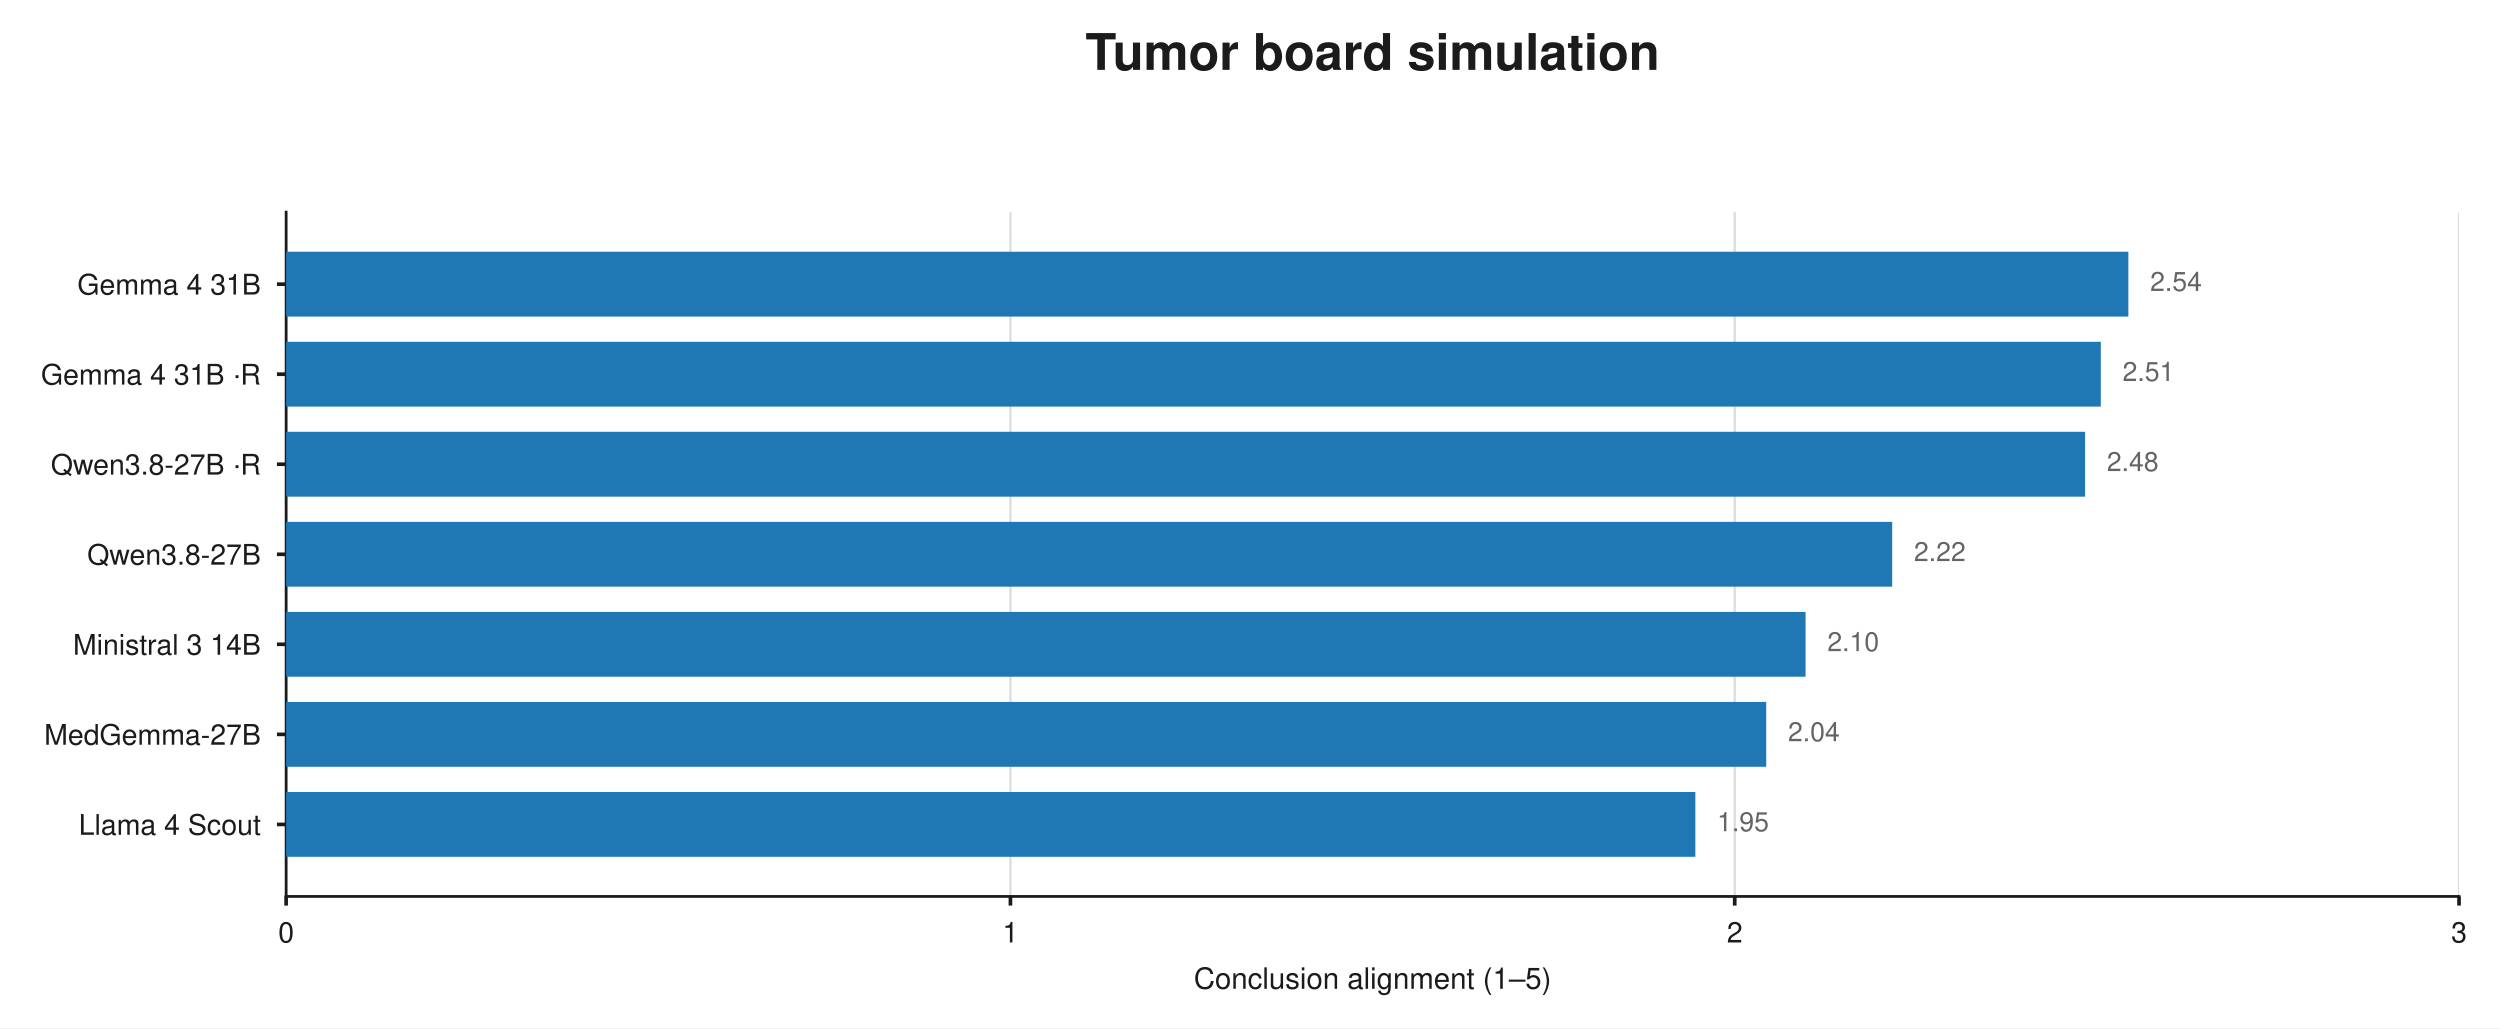
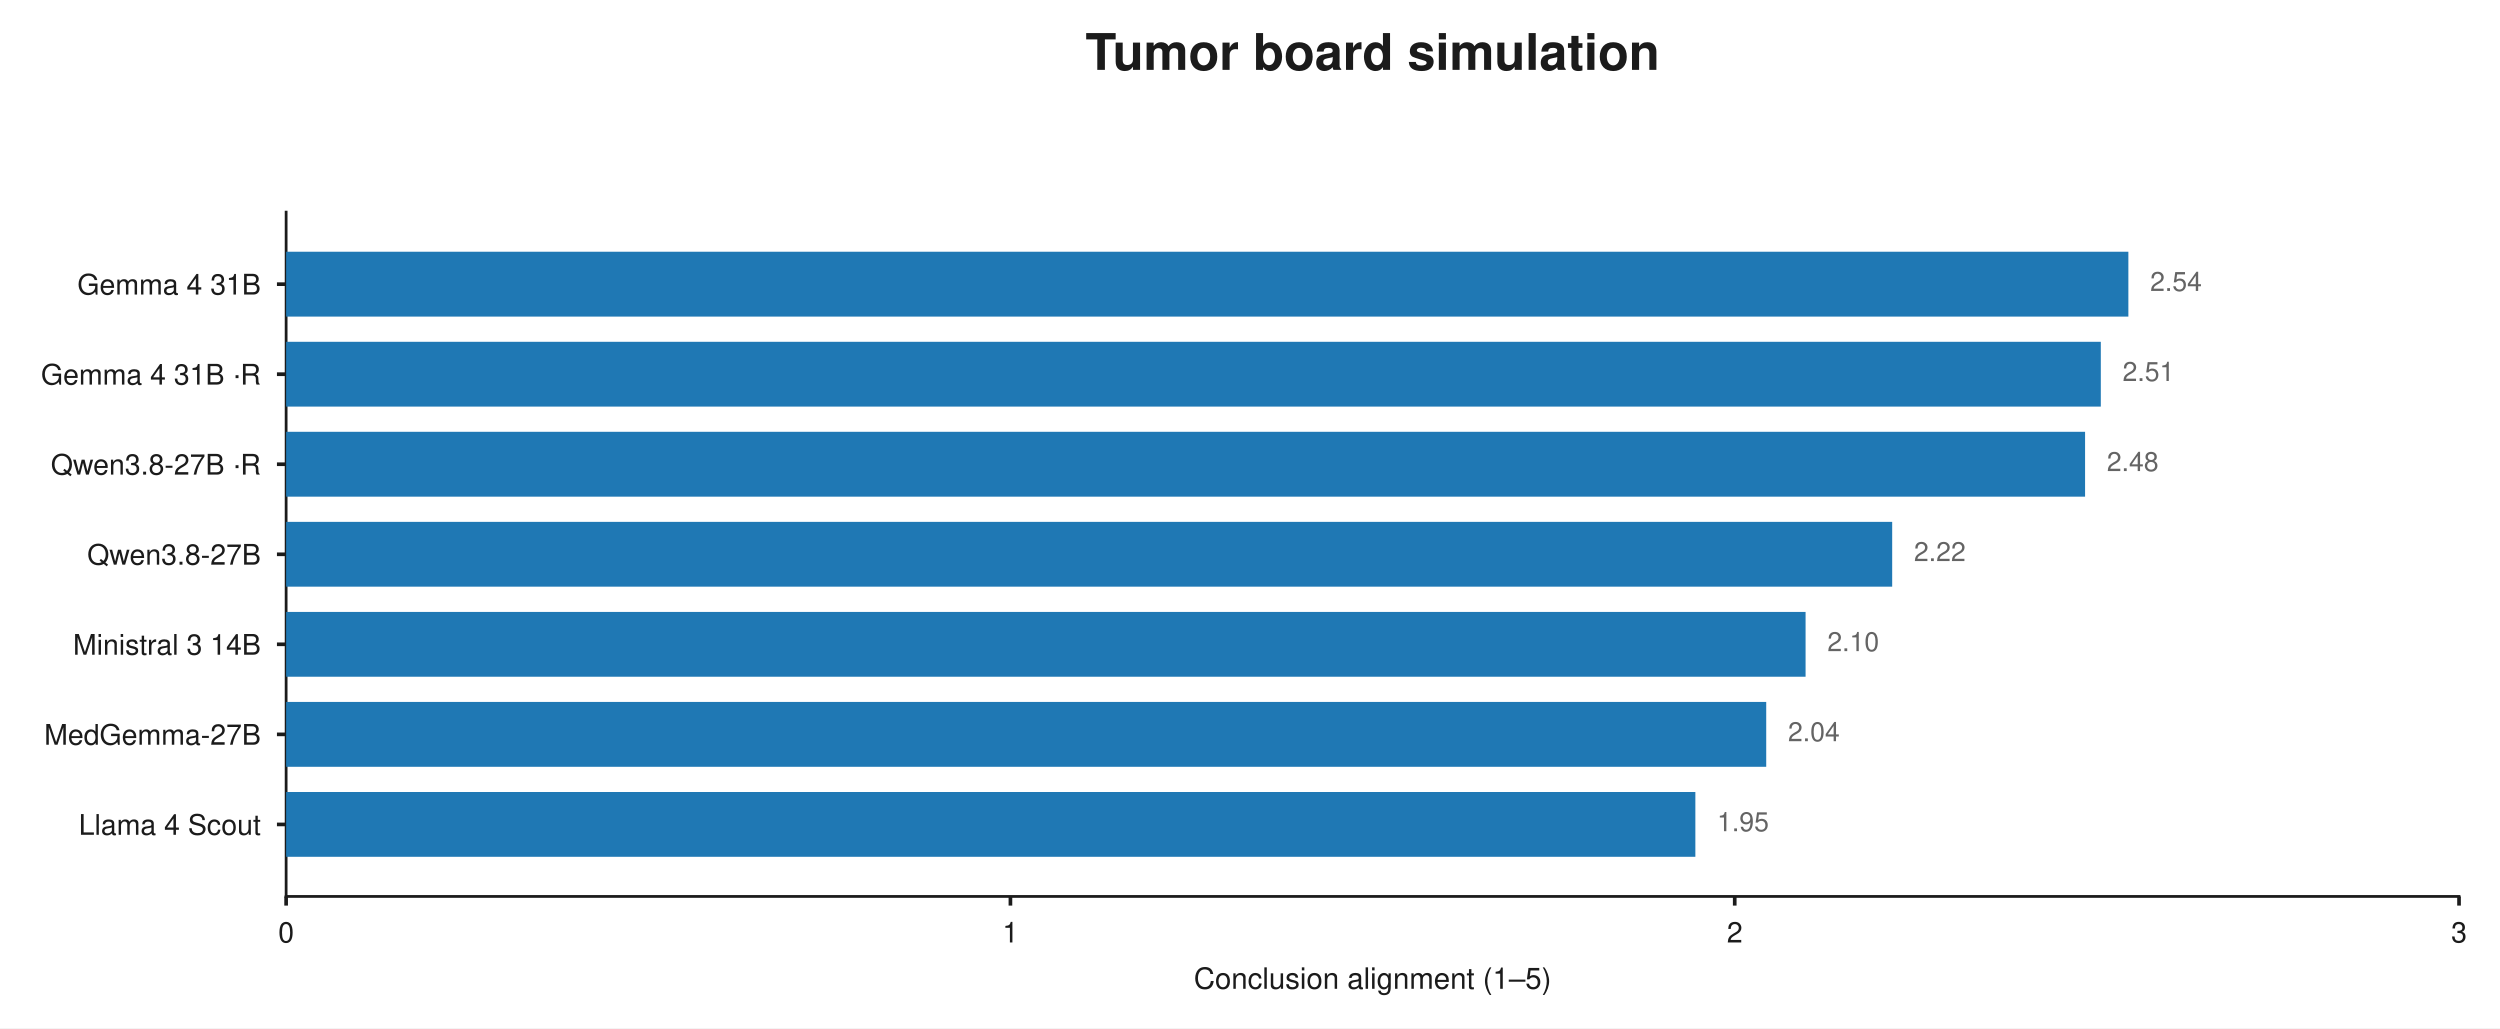
<svg xmlns="http://www.w3.org/2000/svg" xmlns:xlink="http://www.w3.org/1999/xlink" width="544.483pt" height="223.947pt" viewBox="0 0 544.483 223.947" version="1.1">
  <defs>
    <style type="text/css">*{stroke-linejoin: round; stroke-linecap: butt}</style>
  </defs>
  <g id="figure_1">
    <g id="patch_1">
      <path d="M 0 223.947  L 544.483 223.947  L 544.483 -0  L 0 -0  z " style="fill: #ffffff" />
    </g>
    <g id="axes_1">
      <g id="patch_2">
        <path d="M 62.316 195.239  L 535.56 195.239  L 535.56 46.199  L 62.316 46.199  z " style="fill: #ffffff" />
      </g>
      <g id="matplotlib.axis_1">
        <g id="xtick_1">
          <g id="line2d_1">
-             <path d="M 62.316 195.239  L 62.316 46.199  " clip-path="url(#pa2f4e38976)" style="fill: none; stroke: #dcdcdc; stroke-width: 0.5; stroke-linecap: square" />
-           </g>
-           <g id="line2d_2">
            <defs>
-               <path id="m62cfc5e7c4" d="M 0 0  L 0 2  " style="stroke: #1b1b1b; stroke-width: 0.8" />
+               <path id="m43401917cc" d="M 0 0  L 0 2  " style="stroke: #1b1b1b; stroke-width: 0.8" />
            </defs>
            <g>
-               <use xlink:href="#m62cfc5e7c4" x="62.316" y="195.239" style="fill: #1b1b1b; stroke: #1b1b1b; stroke-width: 0.8" />
+               <use xlink:href="#m43401917cc" x="62.316" y="195.239" style="fill: #1b1b1b; stroke: #1b1b1b; stroke-width: 0.8" />
            </g>
          </g>
          <g id="text_1">
            <text style="font-size: 6.2px; font-family: 'Helvetica', 'Nimbus Sans', 'Arial', 'Liberation Sans', 'DejaVu Sans', sans-serif; text-anchor: middle; fill: #1b1b1b" x="62.316" y="205.259" transform="rotate(-0 62.3155 205.259)">0</text>
          </g>
        </g>
        <g id="xtick_2">
-           <g id="line2d_3">
-             <path d="M 220.064 195.239  L 220.064 46.199  " clip-path="url(#pa2f4e38976)" style="fill: none; stroke: #dcdcdc; stroke-width: 0.5; stroke-linecap: square" />
-           </g>
-           <g id="line2d_4">
+           <g id="line2d_2">
            <g>
-               <use xlink:href="#m62cfc5e7c4" x="220.064" y="195.239" style="fill: #1b1b1b; stroke: #1b1b1b; stroke-width: 0.8" />
+               <use xlink:href="#m43401917cc" x="220.064" y="195.239" style="fill: #1b1b1b; stroke: #1b1b1b; stroke-width: 0.8" />
            </g>
          </g>
          <g id="text_2">
            <text style="font-size: 6.2px; font-family: 'Helvetica', 'Nimbus Sans', 'Arial', 'Liberation Sans', 'DejaVu Sans', sans-serif; text-anchor: middle; fill: #1b1b1b" x="220.064" y="205.259" transform="rotate(-0 220.0635 205.259)">1</text>
          </g>
        </g>
        <g id="xtick_3">
-           <g id="line2d_5">
-             <path d="M 377.812 195.239  L 377.812 46.199  " clip-path="url(#pa2f4e38976)" style="fill: none; stroke: #dcdcdc; stroke-width: 0.5; stroke-linecap: square" />
-           </g>
-           <g id="line2d_6">
+           <g id="line2d_3">
            <g>
-               <use xlink:href="#m62cfc5e7c4" x="377.812" y="195.239" style="fill: #1b1b1b; stroke: #1b1b1b; stroke-width: 0.8" />
+               <use xlink:href="#m43401917cc" x="377.812" y="195.239" style="fill: #1b1b1b; stroke: #1b1b1b; stroke-width: 0.8" />
            </g>
          </g>
          <g id="text_3">
            <text style="font-size: 6.2px; font-family: 'Helvetica', 'Nimbus Sans', 'Arial', 'Liberation Sans', 'DejaVu Sans', sans-serif; text-anchor: middle; fill: #1b1b1b" x="377.812" y="205.259" transform="rotate(-0 377.8116 205.259)">2</text>
          </g>
        </g>
        <g id="xtick_4">
-           <g id="line2d_7">
-             <path d="M 535.56 195.239  L 535.56 46.199  " clip-path="url(#pa2f4e38976)" style="fill: none; stroke: #dcdcdc; stroke-width: 0.5; stroke-linecap: square" />
-           </g>
-           <g id="line2d_8">
+           <g id="line2d_4">
            <g>
-               <use xlink:href="#m62cfc5e7c4" x="535.56" y="195.239" style="fill: #1b1b1b; stroke: #1b1b1b; stroke-width: 0.8" />
+               <use xlink:href="#m43401917cc" x="535.56" y="195.239" style="fill: #1b1b1b; stroke: #1b1b1b; stroke-width: 0.8" />
            </g>
          </g>
          <g id="text_4">
            <text style="font-size: 6.2px; font-family: 'Helvetica', 'Nimbus Sans', 'Arial', 'Liberation Sans', 'DejaVu Sans', sans-serif; text-anchor: middle; fill: #1b1b1b" x="535.56" y="205.259" transform="rotate(-0 535.5596 205.259)">3</text>
          </g>
        </g>
        <g id="text_5">
          <text style="font-size: 6.4px; font-family: 'Helvetica', 'Nimbus Sans', 'Arial', 'Liberation Sans', 'DejaVu Sans', sans-serif; text-anchor: middle; fill: #1b1b1b" x="298.938" y="215.352" transform="rotate(-0 298.9375 215.3524)">Conclusion alignment  (1–5)</text>
        </g>
      </g>
      <g id="matplotlib.axis_2">
        <g id="ytick_1">
-           <g id="line2d_9">
+           <g id="line2d_5">
            <defs>
-               <path id="m93c3c8e821" d="M 0 0  L -2 0  " style="stroke: #1b1b1b; stroke-width: 0.8" />
+               <path id="m8b45a742c7" d="M 0 0  L -2 0  " style="stroke: #1b1b1b; stroke-width: 0.8" />
            </defs>
            <g>
-               <use xlink:href="#m93c3c8e821" x="62.316" y="179.55" style="fill: #1b1b1b; stroke: #1b1b1b; stroke-width: 0.8" />
+               <use xlink:href="#m8b45a742c7" x="62.316" y="179.55" style="fill: #1b1b1b; stroke: #1b1b1b; stroke-width: 0.8" />
            </g>
          </g>
          <g id="text_6">
            <text style="font-size: 6.2px; font-family: 'Helvetica', 'Nimbus Sans', 'Arial', 'Liberation Sans', 'DejaVu Sans', sans-serif; text-anchor: end; fill: #1b1b1b" x="56.816" y="181.81" transform="rotate(-0 56.8155 181.8105)">Llama 4 Scout</text>
          </g>
        </g>
        <g id="ytick_2">
-           <g id="line2d_10">
+           <g id="line2d_6">
            <g>
-               <use xlink:href="#m93c3c8e821" x="62.316" y="159.94" style="fill: #1b1b1b; stroke: #1b1b1b; stroke-width: 0.8" />
+               <use xlink:href="#m8b45a742c7" x="62.316" y="159.94" style="fill: #1b1b1b; stroke: #1b1b1b; stroke-width: 0.8" />
            </g>
          </g>
          <g id="text_7">
            <text style="font-size: 6.2px; font-family: 'Helvetica', 'Nimbus Sans', 'Arial', 'Liberation Sans', 'DejaVu Sans', sans-serif; text-anchor: end; fill: #1b1b1b" x="56.816" y="162.2" transform="rotate(-0 56.8155 162.1999)">MedGemma-27B</text>
          </g>
        </g>
        <g id="ytick_3">
-           <g id="line2d_11">
+           <g id="line2d_7">
            <g>
-               <use xlink:href="#m93c3c8e821" x="62.316" y="140.329" style="fill: #1b1b1b; stroke: #1b1b1b; stroke-width: 0.8" />
+               <use xlink:href="#m8b45a742c7" x="62.316" y="140.329" style="fill: #1b1b1b; stroke: #1b1b1b; stroke-width: 0.8" />
            </g>
          </g>
          <g id="text_8">
            <text style="font-size: 6.2px; font-family: 'Helvetica', 'Nimbus Sans', 'Arial', 'Liberation Sans', 'DejaVu Sans', sans-serif; text-anchor: end; fill: #1b1b1b" x="56.816" y="142.589" transform="rotate(-0 56.8155 142.5894)">Ministral 3 14B</text>
          </g>
        </g>
        <g id="ytick_4">
-           <g id="line2d_12">
+           <g id="line2d_8">
            <g>
-               <use xlink:href="#m93c3c8e821" x="62.316" y="120.719" style="fill: #1b1b1b; stroke: #1b1b1b; stroke-width: 0.8" />
+               <use xlink:href="#m8b45a742c7" x="62.316" y="120.719" style="fill: #1b1b1b; stroke: #1b1b1b; stroke-width: 0.8" />
            </g>
          </g>
          <g id="text_9">
            <text style="font-size: 6.2px; font-family: 'Helvetica', 'Nimbus Sans', 'Arial', 'Liberation Sans', 'DejaVu Sans', sans-serif; text-anchor: end; fill: #1b1b1b" x="56.816" y="122.979" transform="rotate(-0 56.8155 122.9789)">Qwen3.8-27B</text>
          </g>
        </g>
        <g id="ytick_5">
-           <g id="line2d_13">
+           <g id="line2d_9">
            <g>
-               <use xlink:href="#m93c3c8e821" x="62.316" y="101.108" style="fill: #1b1b1b; stroke: #1b1b1b; stroke-width: 0.8" />
+               <use xlink:href="#m8b45a742c7" x="62.316" y="101.108" style="fill: #1b1b1b; stroke: #1b1b1b; stroke-width: 0.8" />
            </g>
          </g>
          <g id="text_10">
            <text style="font-size: 6.2px; font-family: 'Helvetica', 'Nimbus Sans', 'Arial', 'Liberation Sans', 'DejaVu Sans', sans-serif; text-anchor: end; fill: #1b1b1b" x="56.816" y="103.368" transform="rotate(-0 56.8155 103.3684)">Qwen3.8-27B  ·R</text>
          </g>
        </g>
        <g id="ytick_6">
-           <g id="line2d_14">
+           <g id="line2d_10">
            <g>
-               <use xlink:href="#m93c3c8e821" x="62.316" y="81.498" style="fill: #1b1b1b; stroke: #1b1b1b; stroke-width: 0.8" />
+               <use xlink:href="#m8b45a742c7" x="62.316" y="81.498" style="fill: #1b1b1b; stroke: #1b1b1b; stroke-width: 0.8" />
            </g>
          </g>
          <g id="text_11">
            <text style="font-size: 6.2px; font-family: 'Helvetica', 'Nimbus Sans', 'Arial', 'Liberation Sans', 'DejaVu Sans', sans-serif; text-anchor: end; fill: #1b1b1b" x="56.816" y="83.758" transform="rotate(-0 56.8155 83.75784)">Gemma 4 31B  ·R</text>
          </g>
        </g>
        <g id="ytick_7">
-           <g id="line2d_15">
+           <g id="line2d_11">
            <g>
-               <use xlink:href="#m93c3c8e821" x="62.316" y="61.887" style="fill: #1b1b1b; stroke: #1b1b1b; stroke-width: 0.8" />
+               <use xlink:href="#m8b45a742c7" x="62.316" y="61.887" style="fill: #1b1b1b; stroke: #1b1b1b; stroke-width: 0.8" />
            </g>
          </g>
          <g id="text_12">
            <text style="font-size: 6.2px; font-family: 'Helvetica', 'Nimbus Sans', 'Arial', 'Liberation Sans', 'DejaVu Sans', sans-serif; text-anchor: end; fill: #1b1b1b" x="56.816" y="64.147" transform="rotate(-0 56.8155 64.14732)">Gemma 4 31B</text>
          </g>
        </g>
      </g>
      <g id="patch_3">
        <path d="M 62.316 195.239  L 62.316 46.199  " style="fill: none; stroke: #1b1b1b; stroke-width: 0.6; stroke-linejoin: miter; stroke-linecap: square" />
      </g>
      <g id="patch_4">
        <path d="M 62.316 195.239  L 535.56 195.239  " style="fill: none; stroke: #1b1b1b; stroke-width: 0.6; stroke-linejoin: miter; stroke-linecap: square" />
      </g>
      <g id="patch_5">
-         <path d="M 62.316 186.61  L 369.238 186.61  L 369.238 172.491  L 62.316 172.491  z " clip-path="url(#pa2f4e38976)" style="fill: #1f78b4" />
+         <path d="M 62.316 186.61  L 369.238 186.61  L 369.238 172.491  L 62.316 172.491  z " clip-path="url(#p766e644709)" style="fill: #1f78b4" />
      </g>
      <g id="patch_6">
-         <path d="M 62.316 167  L 384.67 167  L 384.67 152.88  L 62.316 152.88  z " clip-path="url(#pa2f4e38976)" style="fill: #1f78b4" />
+         <path d="M 62.316 167  L 384.67 167  L 384.67 152.88  L 62.316 152.88  z " clip-path="url(#p766e644709)" style="fill: #1f78b4" />
      </g>
      <g id="patch_7">
-         <path d="M 62.316 147.389  L 393.243 147.389  L 393.243 133.27  L 62.316 133.27  z " clip-path="url(#pa2f4e38976)" style="fill: #1f78b4" />
+         <path d="M 62.316 147.389  L 393.243 147.389  L 393.243 133.27  L 62.316 133.27  z " clip-path="url(#p766e644709)" style="fill: #1f78b4" />
      </g>
      <g id="patch_8">
-         <path d="M 62.316 127.779  L 412.105 127.779  L 412.105 113.659  L 62.316 113.659  z " clip-path="url(#pa2f4e38976)" style="fill: #1f78b4" />
+         <path d="M 62.316 127.779  L 412.105 127.779  L 412.105 113.659  L 62.316 113.659  z " clip-path="url(#p766e644709)" style="fill: #1f78b4" />
      </g>
      <g id="patch_9">
-         <path d="M 62.316 108.168  L 454.114 108.168  L 454.114 94.048  L 62.316 94.048  z " clip-path="url(#pa2f4e38976)" style="fill: #1f78b4" />
+         <path d="M 62.316 108.168  L 454.114 108.168  L 454.114 94.048  L 62.316 94.048  z " clip-path="url(#p766e644709)" style="fill: #1f78b4" />
      </g>
      <g id="patch_10">
-         <path d="M 62.316 88.558  L 457.543 88.558  L 457.543 74.438  L 62.316 74.438  z " clip-path="url(#pa2f4e38976)" style="fill: #1f78b4" />
+         <path d="M 62.316 88.558  L 457.543 88.558  L 457.543 74.438  L 62.316 74.438  z " clip-path="url(#p766e644709)" style="fill: #1f78b4" />
      </g>
      <g id="patch_11">
-         <path d="M 62.316 68.947  L 463.544 68.947  L 463.544 54.827  L 62.316 54.827  z " clip-path="url(#pa2f4e38976)" style="fill: #1f78b4" />
+         <path d="M 62.316 68.947  L 463.544 68.947  L 463.544 54.827  L 62.316 54.827  z " clip-path="url(#p766e644709)" style="fill: #1f78b4" />
      </g>
      <g id="text_13">
        <text style="font-size: 5.8px; font-family: 'Helvetica', 'Nimbus Sans', 'Arial', 'Liberation Sans', 'DejaVu Sans', sans-serif; text-anchor: start; fill: #646464" x="373.971" y="181.033" transform="rotate(-0 373.9707 181.0326)">1.95</text>
      </g>
      <g id="text_14">
        <text style="font-size: 5.8px; font-family: 'Helvetica', 'Nimbus Sans', 'Arial', 'Liberation Sans', 'DejaVu Sans', sans-serif; text-anchor: start; fill: #646464" x="389.403" y="161.422" transform="rotate(-0 389.4026 161.422)">2.04</text>
      </g>
      <g id="text_15">
        <text style="font-size: 5.8px; font-family: 'Helvetica', 'Nimbus Sans', 'Arial', 'Liberation Sans', 'DejaVu Sans', sans-serif; text-anchor: start; fill: #646464" x="397.976" y="141.811" transform="rotate(-0 397.9759 141.8115)">2.10</text>
      </g>
      <g id="text_16">
        <text style="font-size: 5.8px; font-family: 'Helvetica', 'Nimbus Sans', 'Arial', 'Liberation Sans', 'DejaVu Sans', sans-serif; text-anchor: start; fill: #646464" x="416.837" y="122.201" transform="rotate(-0 416.8371 122.201)">2.22</text>
      </g>
      <g id="text_17">
        <text style="font-size: 5.8px; font-family: 'Helvetica', 'Nimbus Sans', 'Arial', 'Liberation Sans', 'DejaVu Sans', sans-serif; text-anchor: start; fill: #646464" x="458.846" y="102.59" transform="rotate(-0 458.846 102.5904)">2.48</text>
      </g>
      <g id="text_18">
        <text style="font-size: 5.8px; font-family: 'Helvetica', 'Nimbus Sans', 'Arial', 'Liberation Sans', 'DejaVu Sans', sans-serif; text-anchor: start; fill: #646464" x="462.275" y="82.98" transform="rotate(-0 462.2753 82.97992)">2.51</text>
      </g>
      <g id="text_19">
        <text style="font-size: 5.8px; font-family: 'Helvetica', 'Nimbus Sans', 'Arial', 'Liberation Sans', 'DejaVu Sans', sans-serif; text-anchor: start; fill: #646464" x="468.277" y="63.369" transform="rotate(-0 468.2766 63.36939)">2.54</text>
      </g>
    </g>
    <g id="text_20">
      <text style="font-weight: 700; font-size: 11px; font-family: 'Helvetica', 'Nimbus Sans', 'Arial', 'Liberation Sans', 'DejaVu Sans', sans-serif; text-anchor: middle; fill: #1b1b1b" x="298.938" y="15.22" transform="rotate(-0 298.9375 15.21969)">Tumor board simulation</text>
    </g>
  </g>
  <defs>
-     <clipPath id="pa2f4e38976">
+     <clipPath id="p766e644709">
      <rect x="62.316" y="46.199" width="473.244" height="149.04" />
    </clipPath>
  </defs>
</svg>
